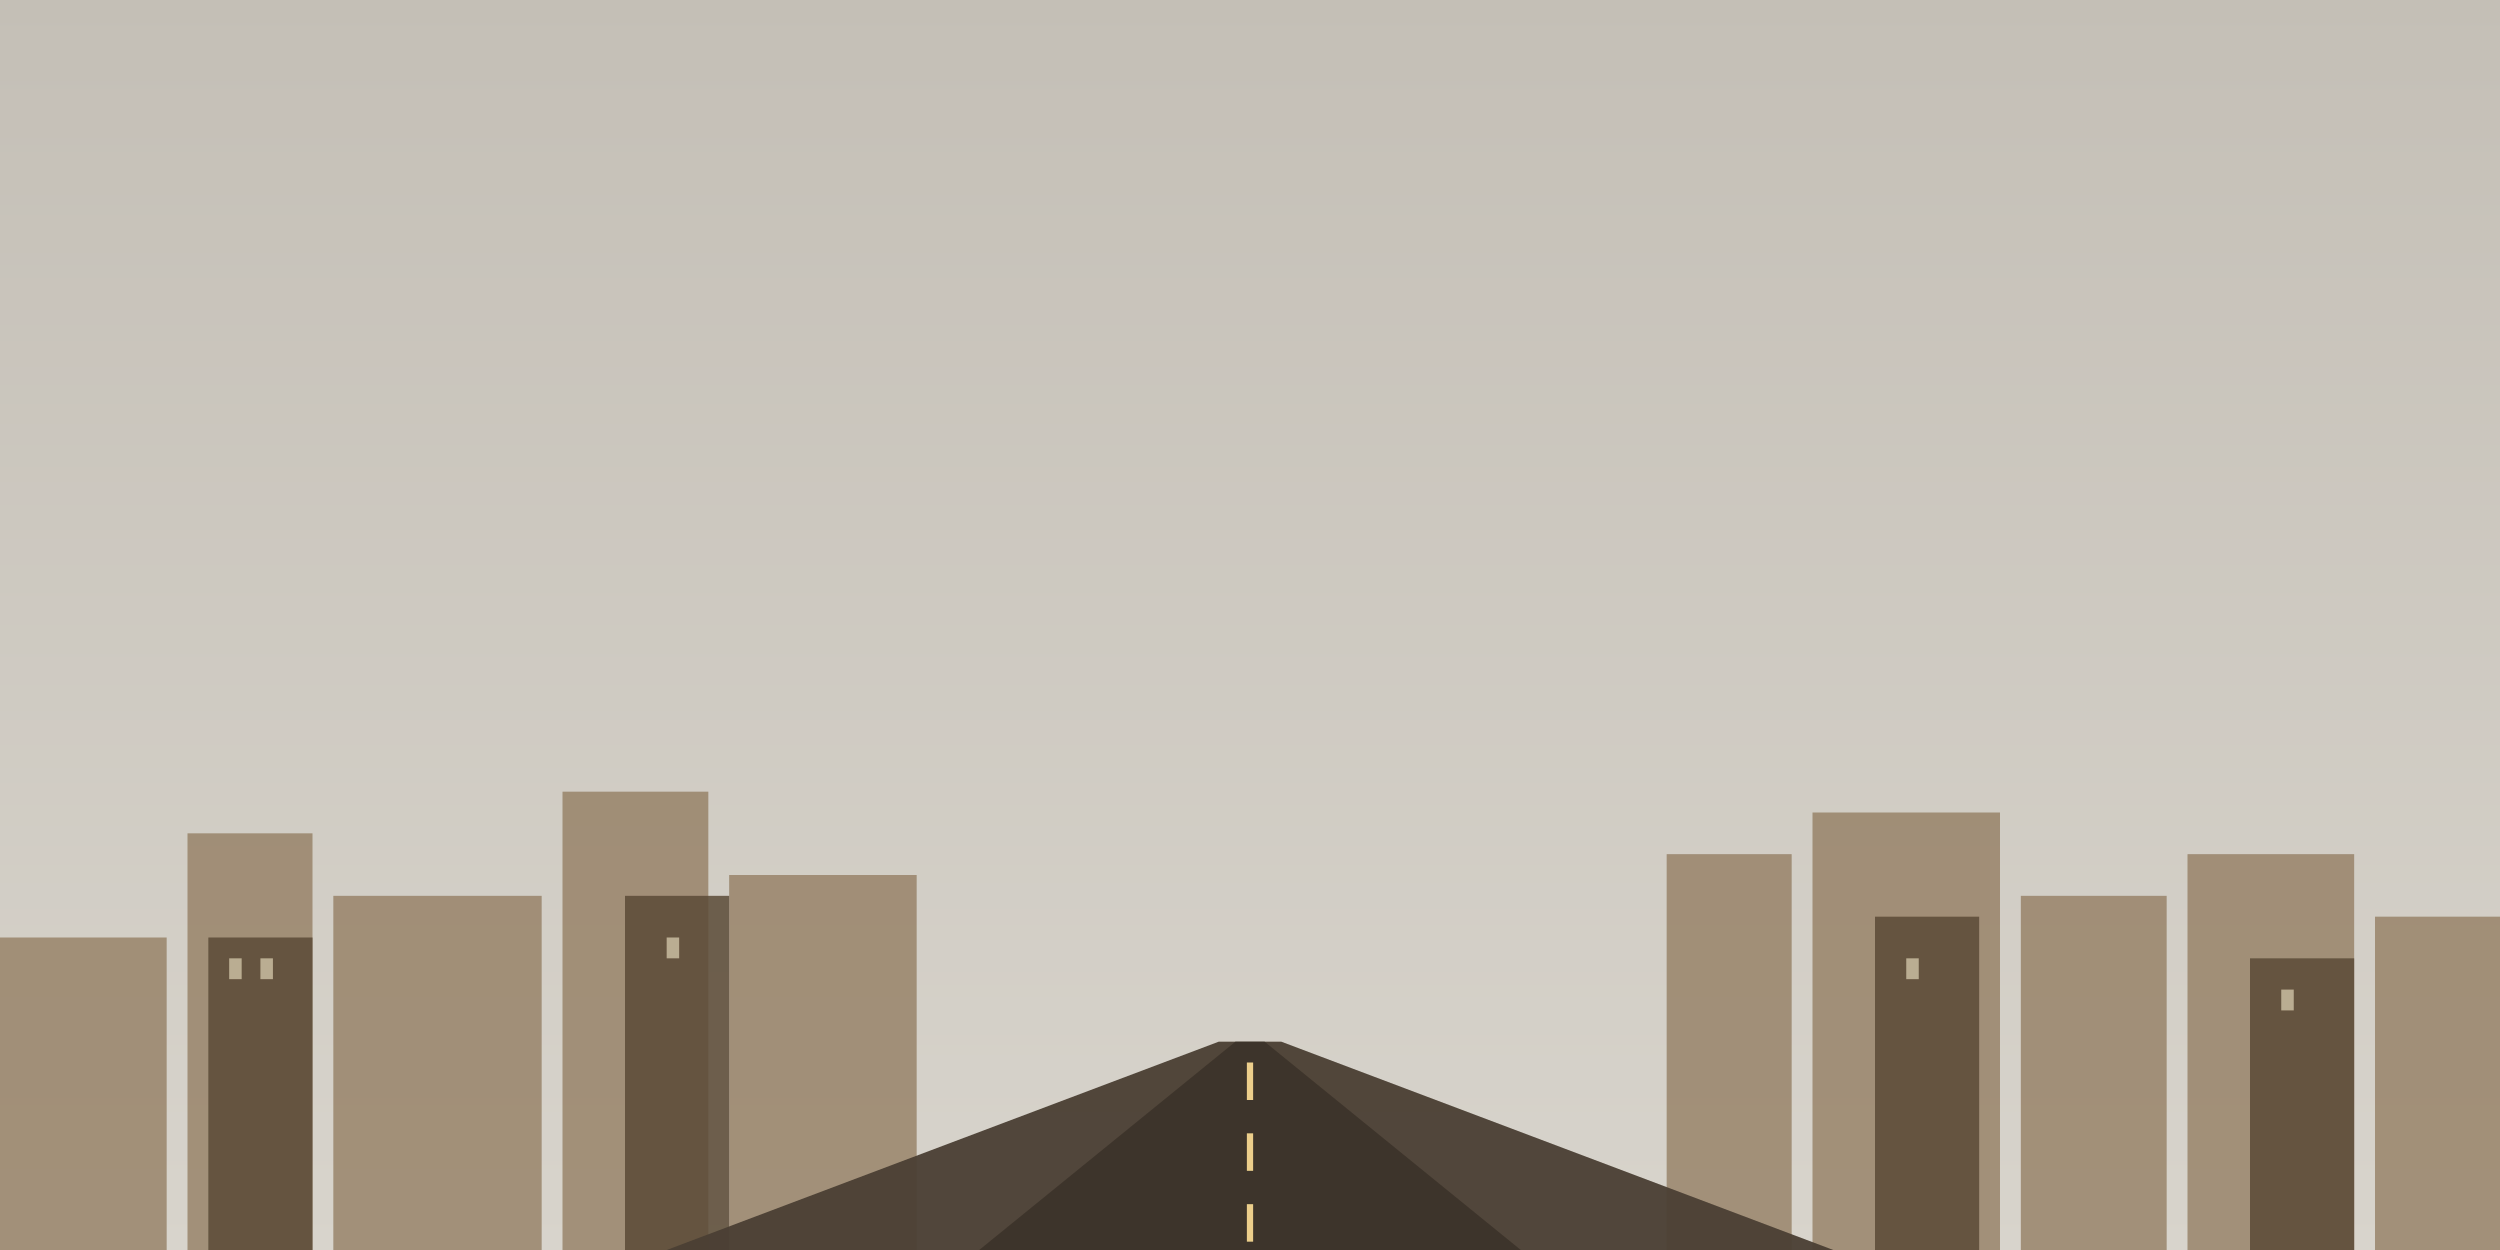
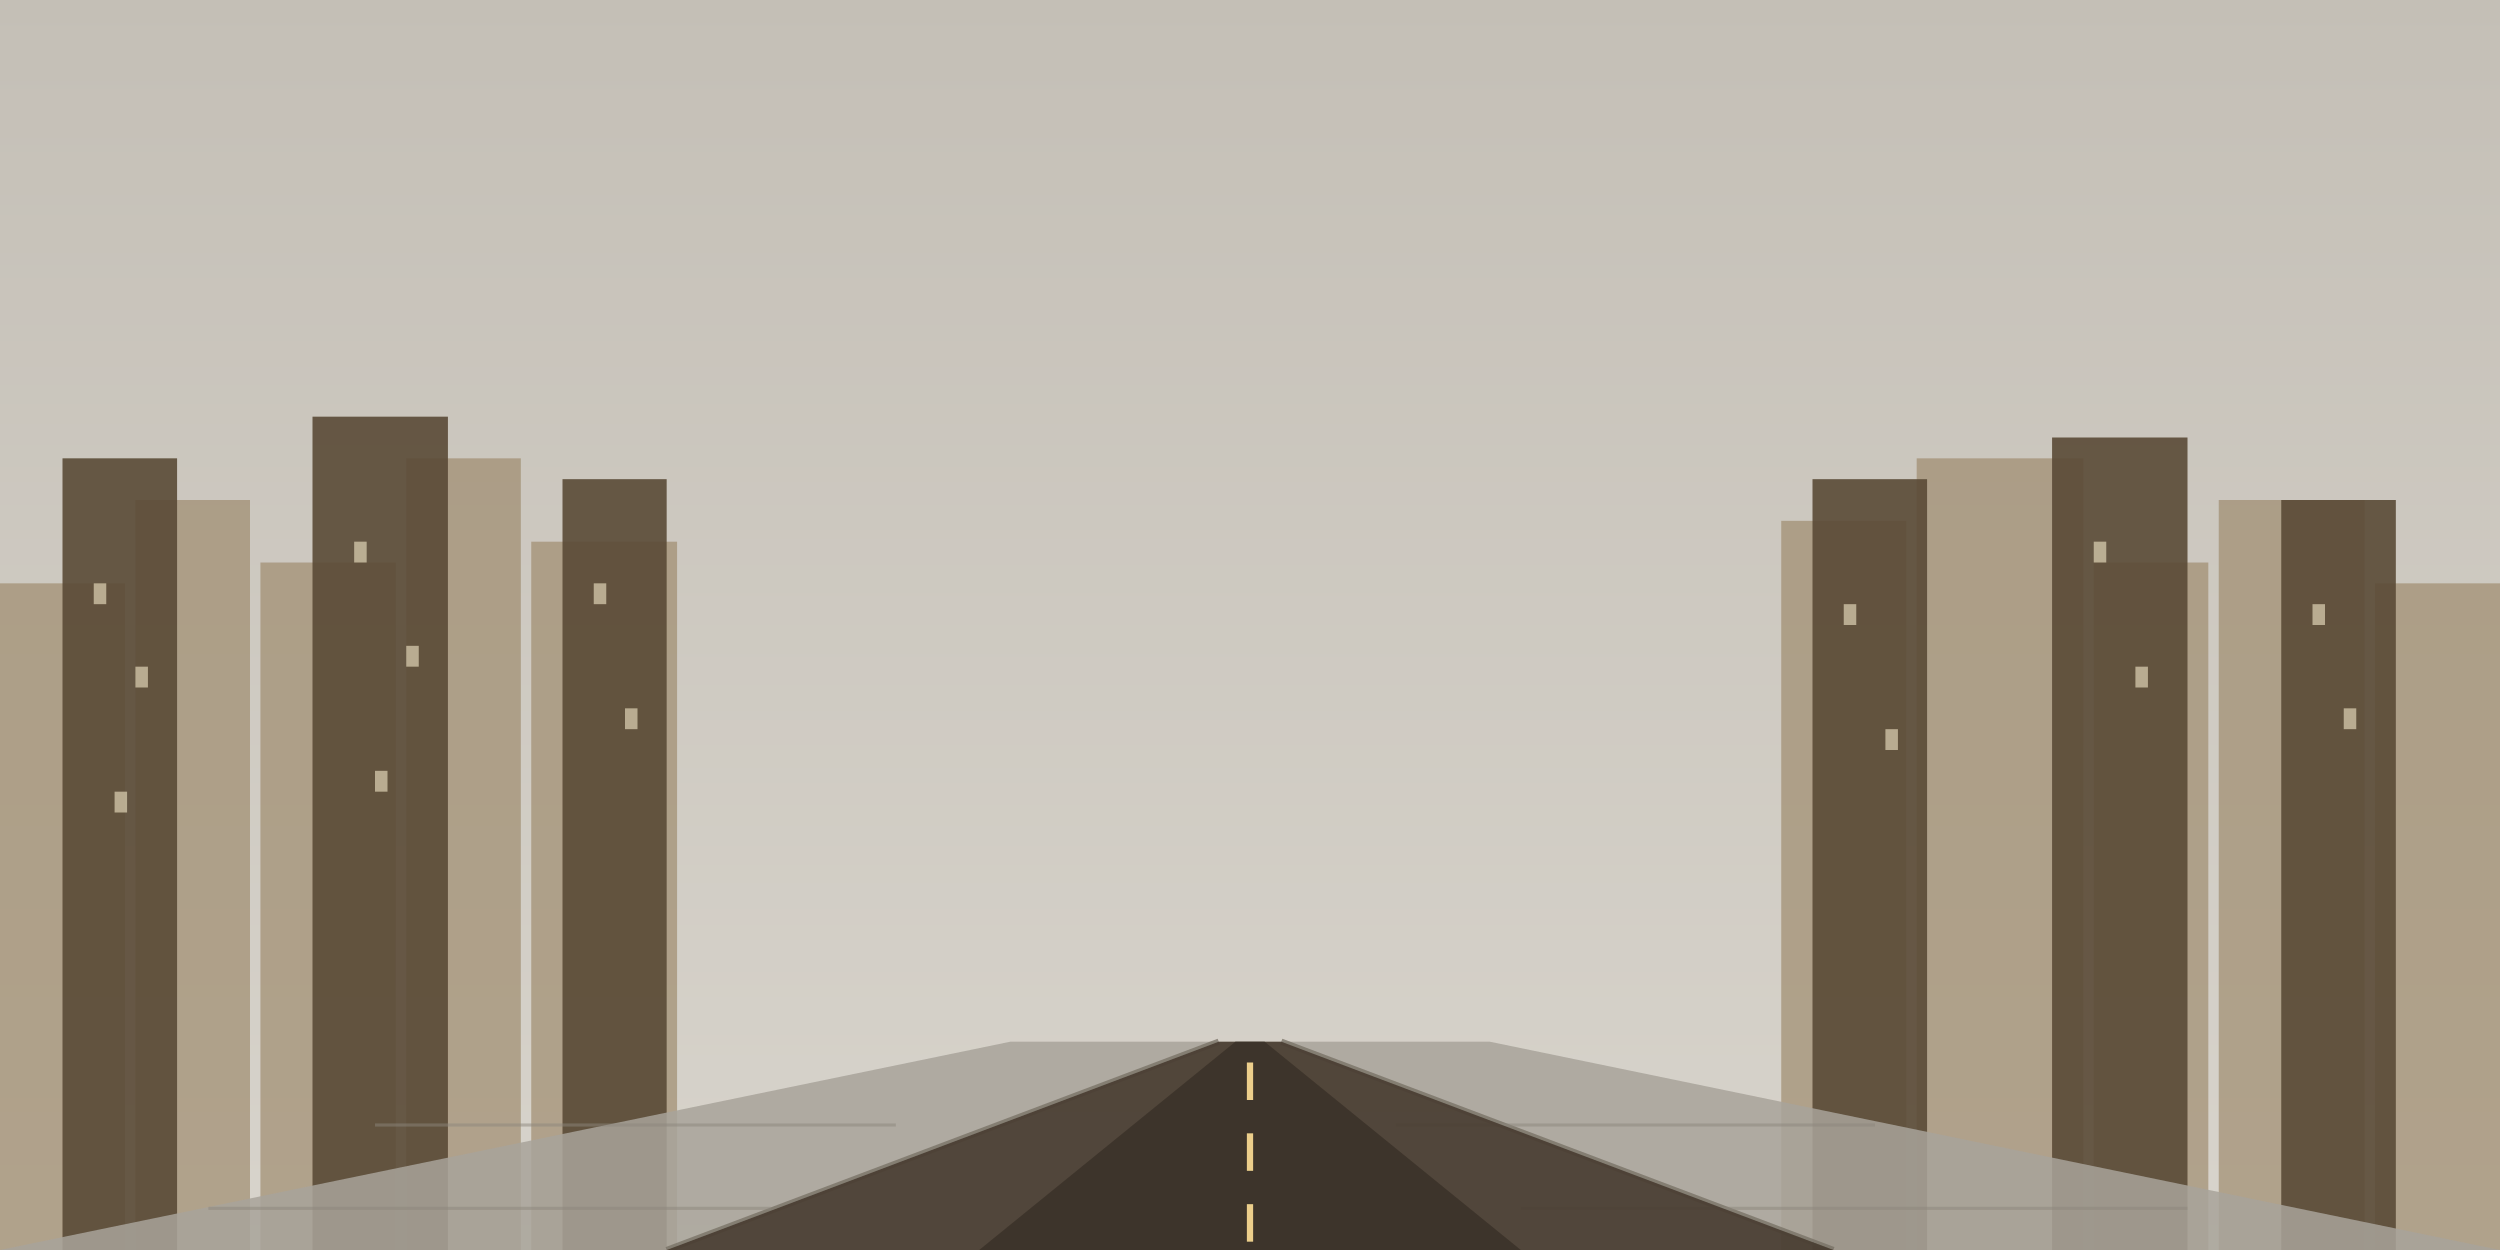
<svg xmlns="http://www.w3.org/2000/svg" viewBox="0 0 1200 600" preserveAspectRatio="xMidYMax slice">
  <defs>
    <linearGradient id="csky" x1="0" y1="0" x2="0" y2="1">
      <stop offset="0" stop-color="#c4bfb6" />
      <stop offset="1" stop-color="#d8d4cc" />
    </linearGradient>
    <style>
      .road-stripe { animation: road-flow 1.2s linear infinite; }
      @keyframes road-flow { to { stroke-dashoffset: -36; } }
    </style>
  </defs>
  <rect width="1200" height="600" fill="url(#csky)" />
-   <g fill="#8b7355" opacity="0.7">
-     <rect x="0" y="450" width="80" height="150" />
-     <rect x="90" y="400" width="60" height="200" />
-     <rect x="160" y="430" width="100" height="170" />
-     <rect x="270" y="380" width="70" height="220" />
-     <rect x="350" y="420" width="90" height="180" />
-     <rect x="800" y="410" width="60" height="190" />
-     <rect x="870" y="390" width="90" height="210" />
-     <rect x="970" y="430" width="70" height="170" />
-     <rect x="1050" y="410" width="80" height="190" />
-     <rect x="1140" y="440" width="60" height="160" />
+   <g fill="#9b8769" opacity="0.65">
+     <rect x="0" y="280" width="60" height="320" />
+     <rect x="65" y="240" width="55" height="360" />
+     <rect x="125" y="270" width="65" height="330" />
+     <rect x="195" y="220" width="55" height="380" />
+     <rect x="255" y="260" width="70" height="340" />
+     <rect x="855" y="250" width="60" height="350" />
+     <rect x="920" y="220" width="80" height="380" />
+     <rect x="1005" y="270" width="55" height="330" />
+     <rect x="1065" y="240" width="70" height="360" />
+     <rect x="1140" y="280" width="60" height="320" />
  </g>
-   <g fill="#5a4a36" opacity="0.85">
-     <rect x="100" y="450" width="50" height="150" />
-     <rect x="300" y="430" width="50" height="170" />
-     <rect x="900" y="440" width="50" height="160" />
-     <rect x="1080" y="460" width="50" height="140" />
+   <g fill="#5a4a36" opacity="0.9">
+     <rect x="30" y="220" width="55" height="380" />
+     <rect x="150" y="200" width="65" height="400" />
+     <rect x="270" y="230" width="50" height="370" />
+     <rect x="870" y="230" width="55" height="370" />
+     <rect x="985" y="210" width="65" height="390" />
+     <rect x="1095" y="240" width="55" height="360" />
  </g>
+   <polygon points="485,500 585,500 320,600 0,600" fill="#a8a39a" opacity="0.85" />
+   <polygon points="615,500 715,500 1200,600 880,600" fill="#a8a39a" opacity="0.85" />
+   <line x1="585" y1="500" x2="320" y2="600" stroke="#766f63" stroke-width="3" opacity="0.75" />
+   <line x1="615" y1="500" x2="880" y2="600" stroke="#766f63" stroke-width="3" opacity="0.75" />
+   <line x1="430" y1="540" x2="180" y2="540" stroke="#8b857b" stroke-width="1.5" opacity="0.5" />
+   <line x1="370" y1="580" x2="100" y2="580" stroke="#8b857b" stroke-width="1.5" opacity="0.5" />
+   <line x1="670" y1="540" x2="900" y2="540" stroke="#8b857b" stroke-width="1.5" opacity="0.5" />
+   <line x1="730" y1="580" x2="1050" y2="580" stroke="#8b857b" stroke-width="1.5" opacity="0.5" />
  <polygon points="585,500 615,500 880,600 320,600" fill="#4a3f33" opacity="0.95" />
  <polygon points="593,500 607,500 730,600 470,600" fill="#3a3128" opacity="0.85" />
  <line class="road-stripe" x1="600" y1="510" x2="600" y2="600" stroke="#f4d690" stroke-width="3" stroke-dasharray="18,16" opacity="0.95" />
  <g fill="#f4e8c8" opacity="0.6">
-     <rect x="110" y="460" width="6" height="10" />
-     <rect x="125" y="460" width="6" height="10" />
-     <rect x="320" y="450" width="6" height="10" />
-     <rect x="915" y="460" width="6" height="10" />
-     <rect x="1095" y="475" width="6" height="10" />
+     <rect x="45" y="280" width="6" height="10" />
+     <rect x="65" y="320" width="6" height="10" />
+     <rect x="55" y="380" width="6" height="10" />
+     <rect x="170" y="260" width="6" height="10" />
+     <rect x="195" y="310" width="6" height="10" />
+     <rect x="180" y="370" width="6" height="10" />
+     <rect x="285" y="280" width="6" height="10" />
+     <rect x="300" y="340" width="6" height="10" />
+     <rect x="885" y="290" width="6" height="10" />
+     <rect x="905" y="350" width="6" height="10" />
+     <rect x="1005" y="260" width="6" height="10" />
+     <rect x="1025" y="320" width="6" height="10" />
+     <rect x="1110" y="290" width="6" height="10" />
+     <rect x="1125" y="340" width="6" height="10" />
  </g>
</svg>
